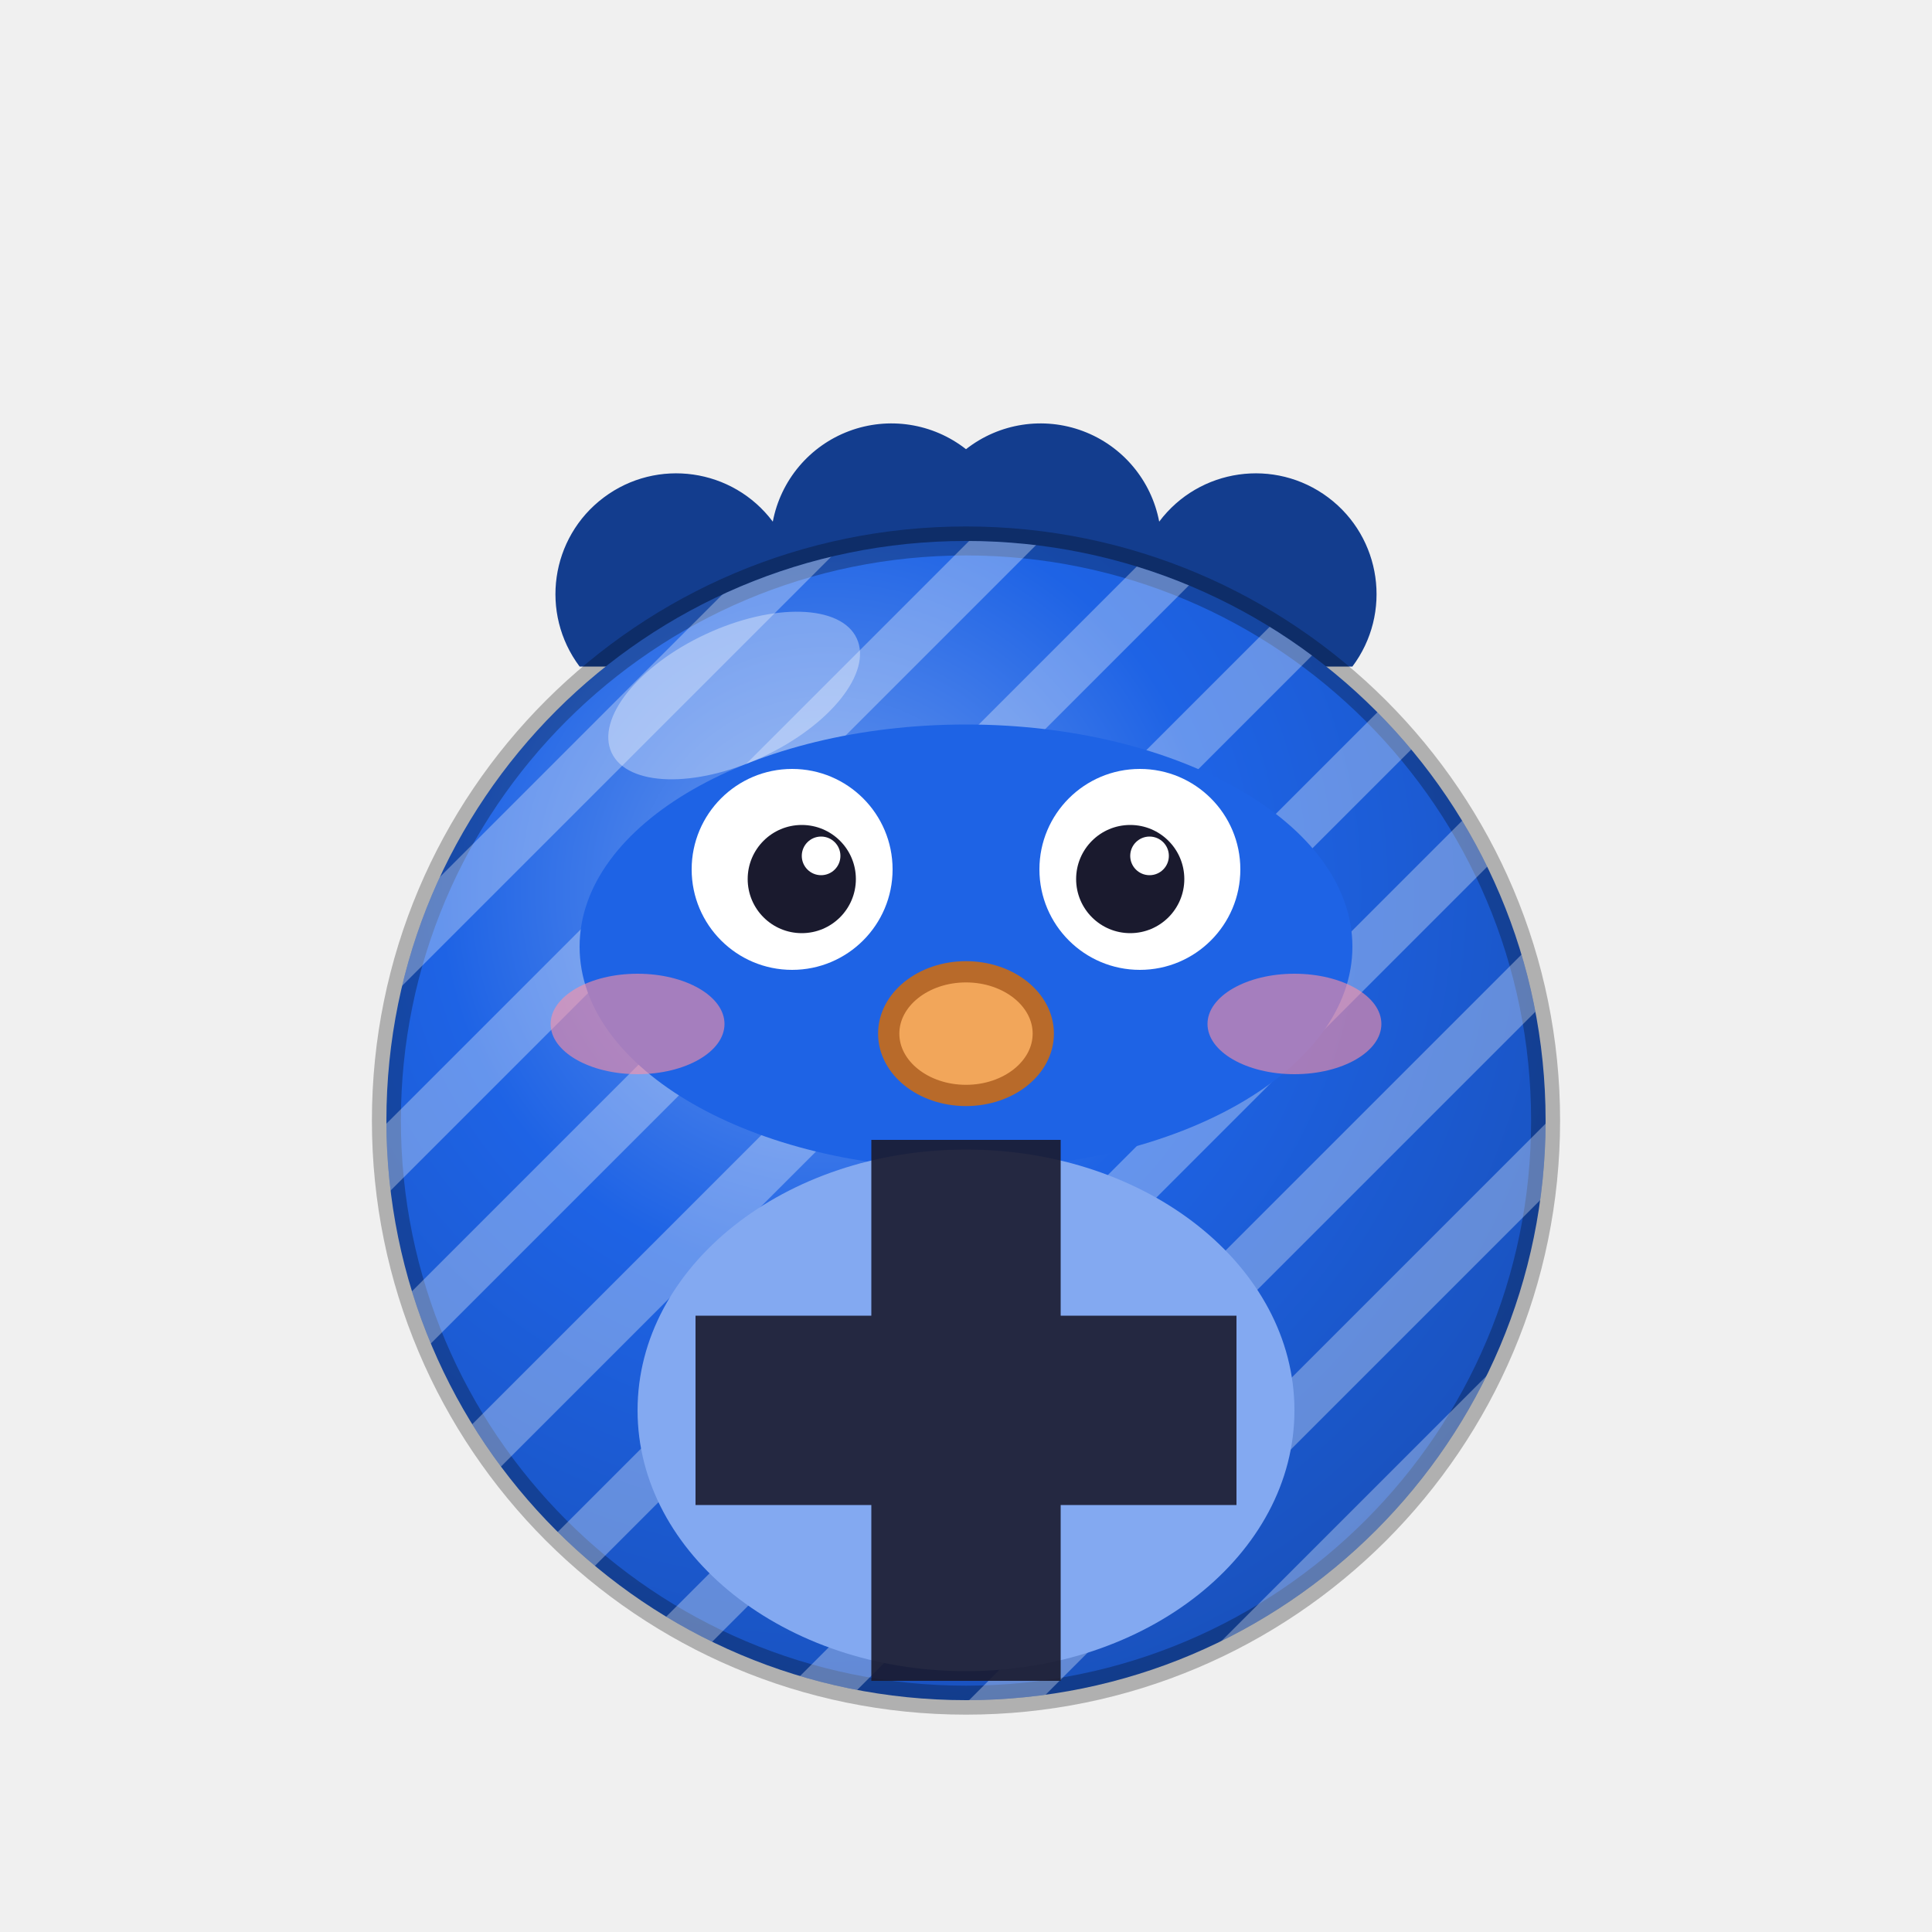
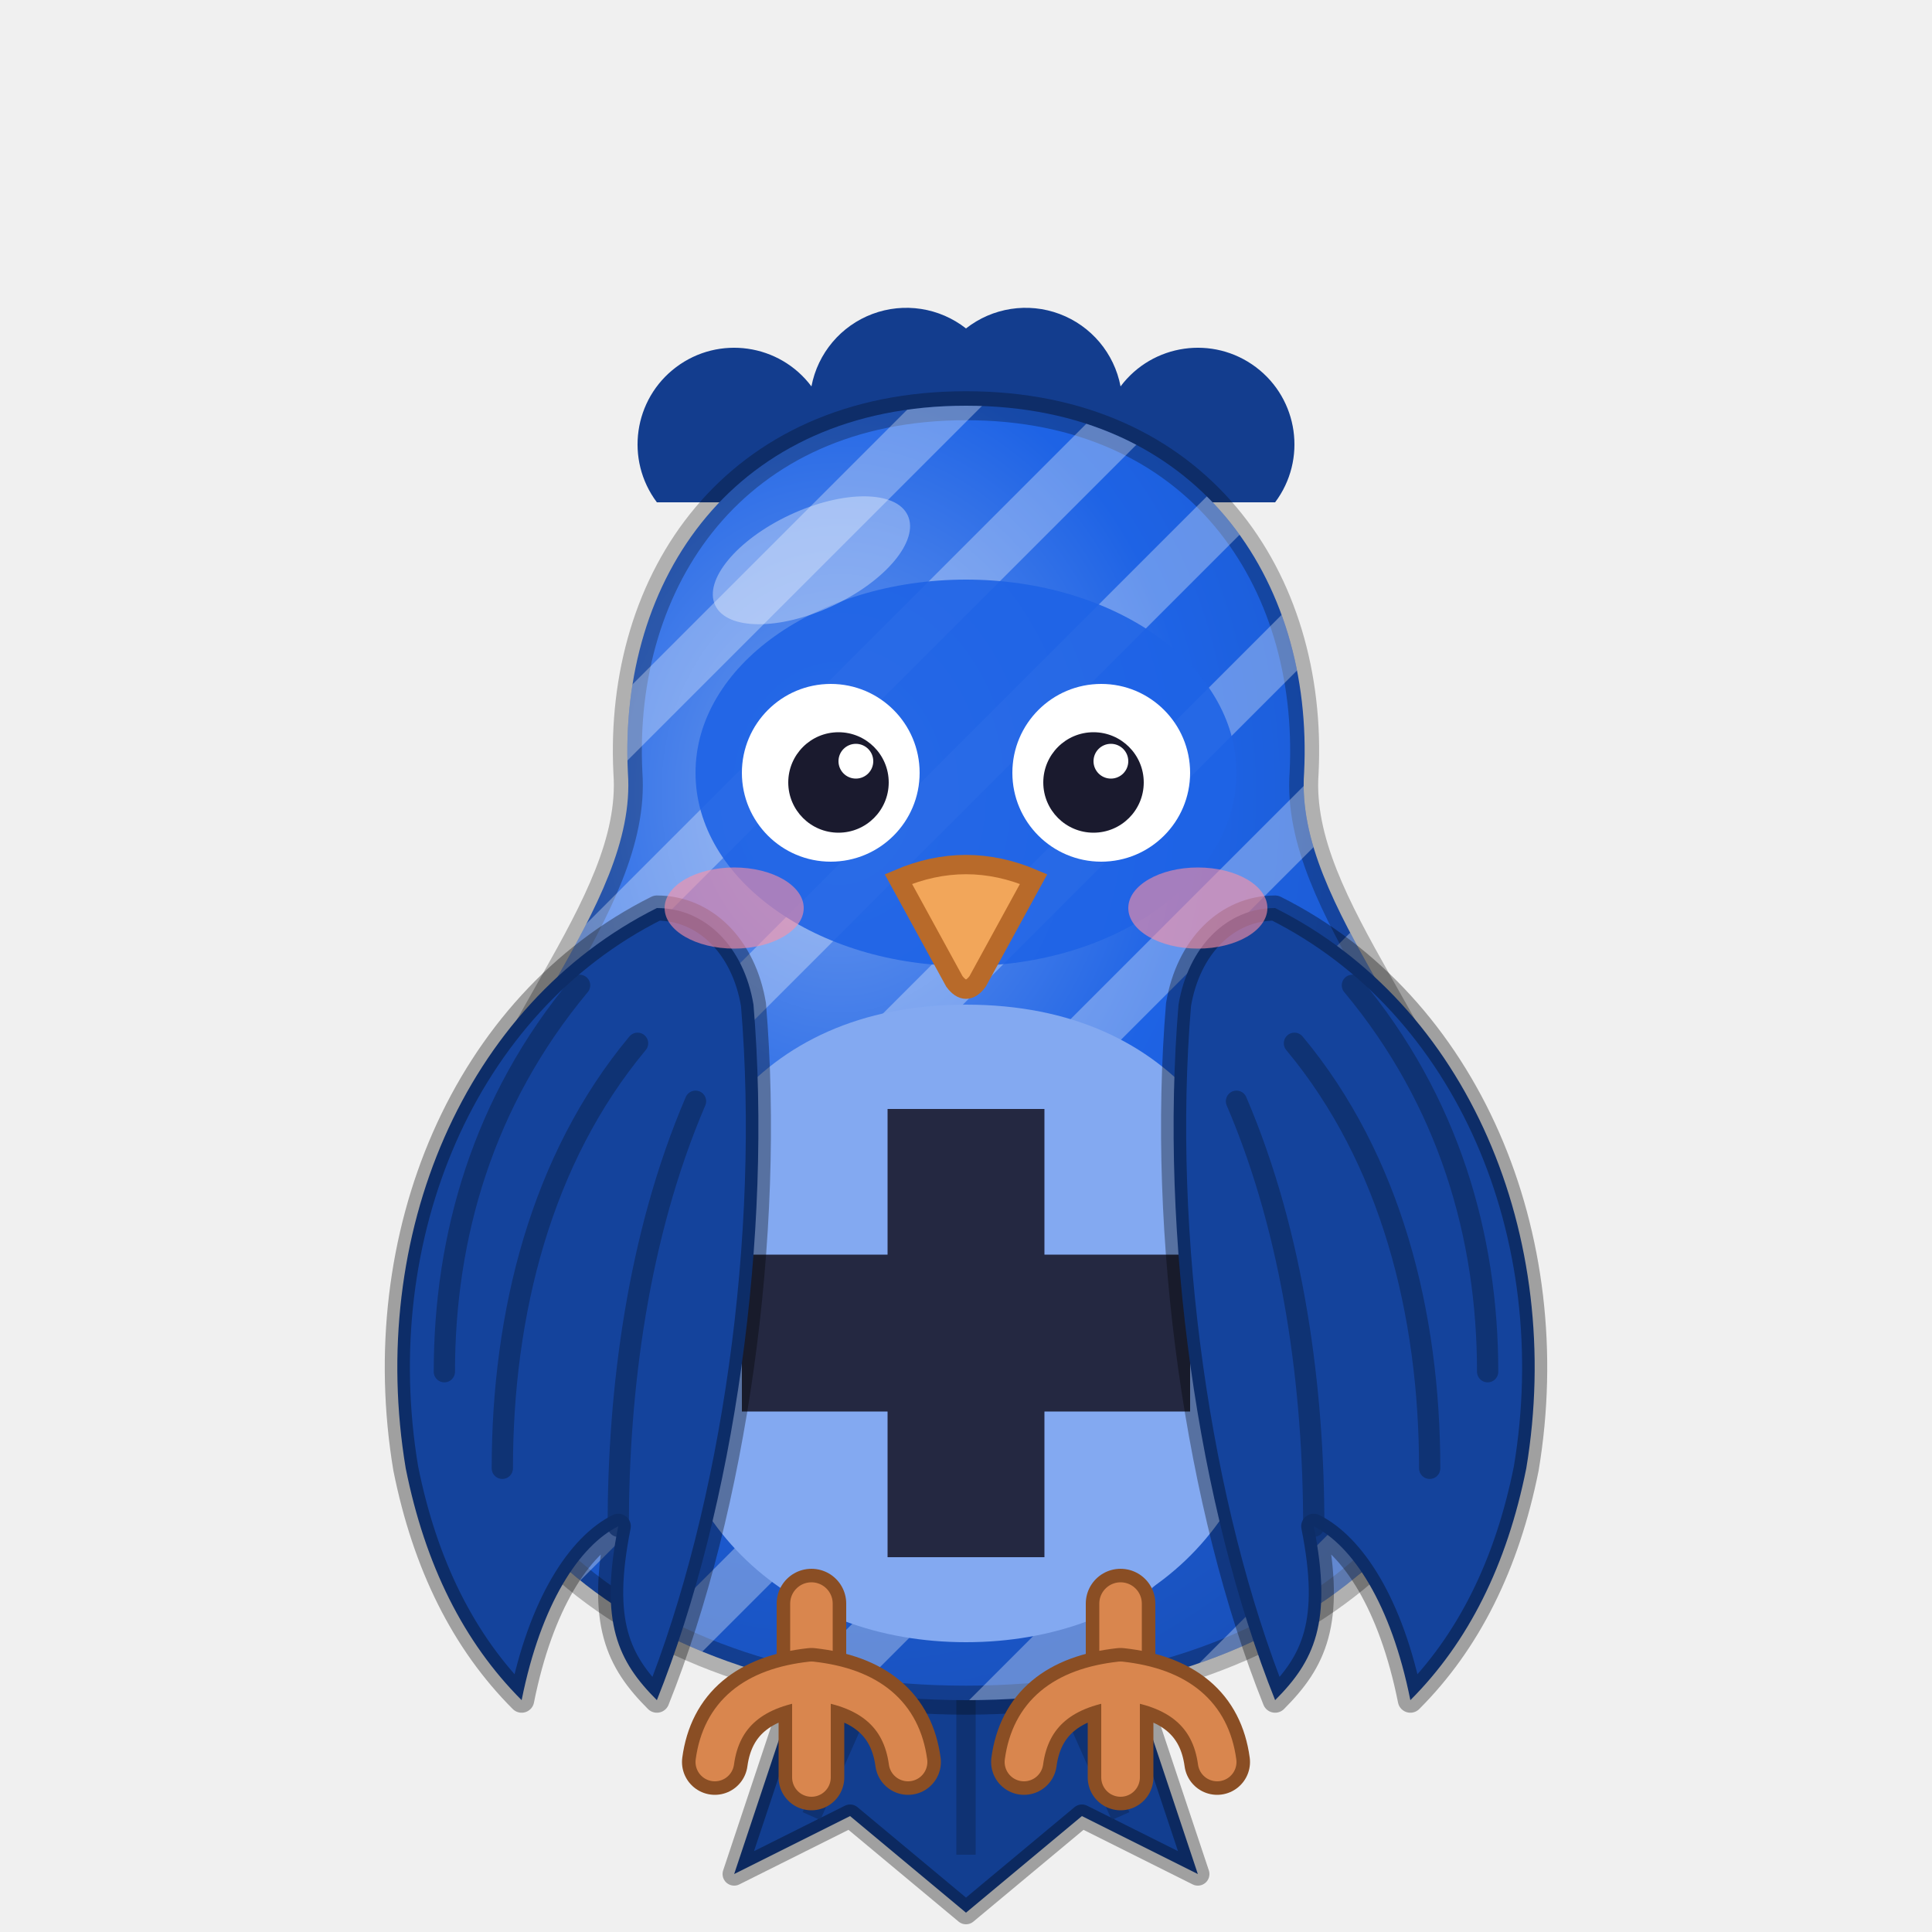
- <svg xmlns="http://www.w3.org/2000/svg" viewBox="0 0 100 100" data-color="blue" data-expr="idle" data-frame="fold">
+ <svg xmlns="http://www.w3.org/2000/svg" viewBox="0 0 100 100" data-color="blue" data-expr="idle" data-frame="fold" data-ver="4">
  <defs>
    <radialGradient id="bblue" cx="38%" cy="30%" r="75%">
      <stop offset="0" stop-color="#6D9AEE" />
      <stop offset=".45" stop-color="#1E63E5" />
      <stop offset="1" stop-color="#1951BC" />
    </radialGradient>
    <pattern id="ptblue" width="10" height="10" patternUnits="userSpaceOnUse">
      <g opacity=".32">
        <path d="M-2 2 L2 -2 M0 10 L10 0 M8 12 L12 8" stroke="#FFFFFF" stroke-width="2.6" />
      </g>
    </pattern>
    <clipPath id="cbblue">
-       <circle cx="50" cy="58" r="30" />
+       <path d="M50 21 C62 21 68 30 67.5 40 C67 47 75 54 77 64 C79 78 67 88 50 88 C33 88 21 78 23 64 C25 54 33 47 32.5 40 C32 30 38 21 50 21Z" />
    </clipPath>
  </defs>
-   <g fill="#1647A5" stroke="#0005" stroke-width="1.5">
-     <path class="wing wing-l" d="M30 50 C24 60 26 72 34 78 C34 68 36 60 40 54z" />
-     <path class="wing wing-r" d="M70 50 C76 60 74 72 66 78 C66 68 64 60 60 54z" />
-   </g>
-   <g transform="translate(50 32) scale(1.25) translate(-50 -32)">
+   <path d="M43 82 L38 97 L44 94 L50 99 L56 94 L62 97 L57 82Z" fill="#123E90" stroke="#0005" stroke-width="1.2" stroke-linejoin="round" />
+   <path d="M50 86 V96 M46 85 L42 94 M54 85 L58 94" fill="none" stroke="#0E2D67" stroke-width="1" opacity=".7" />
+   <g class="crest" transform="translate(0 -8)">
    <path d="M34 34 a5 5 0 0 1 8 -6 a5 5 0 0 1 8 -3 a5 5 0 0 1 8 3 a5 5 0 0 1 8 6z" fill="#133D8E" />
  </g>
-   <circle cx="50" cy="58" r="30" fill="url(#bblue)" stroke="#0004" stroke-width="1.5" />
-   <rect x="18" y="26" width="64" height="64" fill="url(#ptblue)" clip-path="url(#cbblue)" />
-   <ellipse cx="50" cy="49" rx="20" ry="11.5" fill="#1E63E5" />
-   <ellipse cx="50" cy="73" rx="17" ry="13.5" fill="#83A9F1" />
-   <g transform="translate(50 73) scale(.7) translate(-50 -50)">
+   <path d="M50 21 C62 21 68 30 67.5 40 C67 47 75 54 77 64 C79 78 67 88 50 88 C33 88 21 78 23 64 C25 54 33 47 32.5 40 C32 30 38 21 50 21Z" fill="url(#bblue)" stroke="#0004" stroke-width="1.5" />
+   <rect x="18" y="18" width="64" height="72" fill="url(#ptblue)" clip-path="url(#cbblue)" />
+   <ellipse cx="50" cy="40" rx="14" ry="10" fill="#1E63E5" opacity=".9" />
+   <path d="M50 52 C61 52 66 60 66 69 C66 79 59 85 50 85 C41 85 34 79 34 69 C34 60 39 52 50 52Z" fill="#83A9F1" />
+   <g transform="translate(50 69) scale(.58) translate(-50 -50)">
    <path d="M43 30h14v13h13v14H57v13H43V57H30V43h13z" fill="#1A1A2E" fill-opacity=".9" />
  </g>
-   <circle cx="41" cy="45" r="5.2" fill="#fff" />
-   <circle cx="59" cy="45" r="5.2" fill="#fff" />
-   <circle cx="41.5" cy="45.5" r="2.8" fill="#1A1A2E" />
-   <circle cx="58.5" cy="45.5" r="2.8" fill="#1A1A2E" />
-   <circle cx="42.5" cy="44.3" r="1" fill="#fff" />
-   <circle cx="59.5" cy="44.3" r="1" fill="#fff" />
-   <ellipse cx="50" cy="53.5" rx="4" ry="3.2" fill="#F2A65A" stroke="#B86A2A" stroke-width="1.1" />
-   <ellipse cx="33" cy="53" rx="4.5" ry="2.6" fill="#FF8FA3" opacity="0.6" />
-   <ellipse cx="67" cy="53" rx="4.5" ry="2.6" fill="#FF8FA3" opacity="0.6" />
-   <ellipse cx="38" cy="36" rx="7" ry="3.5" fill="#fff" opacity=".35" transform="rotate(-25 38 36)" />
+   <g class="wing wing-l">
+     <path class="wing-shape" d="M34 47 C24 52 19 64 21 76 C22 81 24 85 27 88 C28 83 30 80 32 79 C31 84 32 86 34 88 C38 78 40 64 39 52 C38.5 49 36.5 47 34 47Z" fill="#14439C" stroke="#0005" stroke-width="1.3" stroke-linejoin="round" />
+     <path d="M33 54 C28 60 26 68 26 76 M36 57 C33 64 32 72 32 79 M30 51 C25 57 23 64 23 71" fill="none" stroke="#0E2D67" stroke-width="1.1" stroke-linecap="round" opacity=".75" />
+   </g>
+   <g class="wing wing-r" transform="translate(100 0) scale(-1 1)">
+     <path class="wing-shape" d="M34 47 C24 52 19 64 21 76 C22 81 24 85 27 88 C28 83 30 80 32 79 C31 84 32 86 34 88 C38 78 40 64 39 52 C38.5 49 36.5 47 34 47Z" fill="#14439C" stroke="#0005" stroke-width="1.3" stroke-linejoin="round" />
+     <path d="M33 54 C28 60 26 68 26 76 M36 57 C33 64 32 72 32 79 M30 51 C25 57 23 64 23 71" fill="none" stroke="#0E2D67" stroke-width="1.1" stroke-linecap="round" opacity=".75" />
+   </g>
+   <path d="M42 83 V87" stroke="#8A4E24" stroke-width="3.6" stroke-linecap="round" />
+   <path d="M42 83 V87" stroke="#D9864E" stroke-width="2.2" stroke-linecap="round" />
+   <g fill="none" stroke-linecap="round">
+     <path d="M42 87 q-4.5 .5 -5 4.2 M42 87 q0 2.5 0 5 M42 87 q4.5 .5 5 4.2" stroke="#8A4E24" stroke-width="3.4" />
+     <path d="M42 87 q-4.5 .5 -5 4.2 M42 87 q0 2.5 0 5 M42 87 q4.5 .5 5 4.2" stroke="#D9864E" stroke-width="2" />
+   </g>
+   <path d="M58 83 V87" stroke="#8A4E24" stroke-width="3.6" stroke-linecap="round" />
+   <path d="M58 83 V87" stroke="#D9864E" stroke-width="2.2" stroke-linecap="round" />
+   <g fill="none" stroke-linecap="round">
+     <path d="M58 87 q-4.5 .5 -5 4.2 M58 87 q0 2.5 0 5 M58 87 q4.5 .5 5 4.2" stroke="#8A4E24" stroke-width="3.4" />
+     <path d="M58 87 q-4.5 .5 -5 4.2 M58 87 q0 2.5 0 5 M58 87 q4.5 .5 5 4.2" stroke="#D9864E" stroke-width="2" />
+   </g>
+   <circle cx="43" cy="40" r="4.6" fill="#fff" />
+   <circle cx="57" cy="40" r="4.6" fill="#fff" />
+   <circle cx="43.4" cy="40.5" r="2.6" fill="#1A1A2E" />
+   <circle cx="56.6" cy="40.5" r="2.6" fill="#1A1A2E" />
+   <circle cx="44.3" cy="39.4" r=".9" fill="#fff" />
+   <circle cx="57.5" cy="39.4" r=".9" fill="#fff" />
+   <path d="M46.5 45.5 Q50 44 53.5 45.5 L50.6 50.8 Q50 51.6 49.4 50.8Z" fill="#F2A65A" stroke="#B86A2A" stroke-width="1" />
+   <ellipse cx="38" cy="47" rx="3.6" ry="2.1" fill="#FF8FA3" opacity="0.6" />
+   <ellipse cx="62" cy="47" rx="3.6" ry="2.1" fill="#FF8FA3" opacity="0.6" />
+   <ellipse cx="42" cy="29" rx="5.5" ry="2.6" fill="#fff" opacity=".35" transform="rotate(-25 42 29)" />
</svg>
